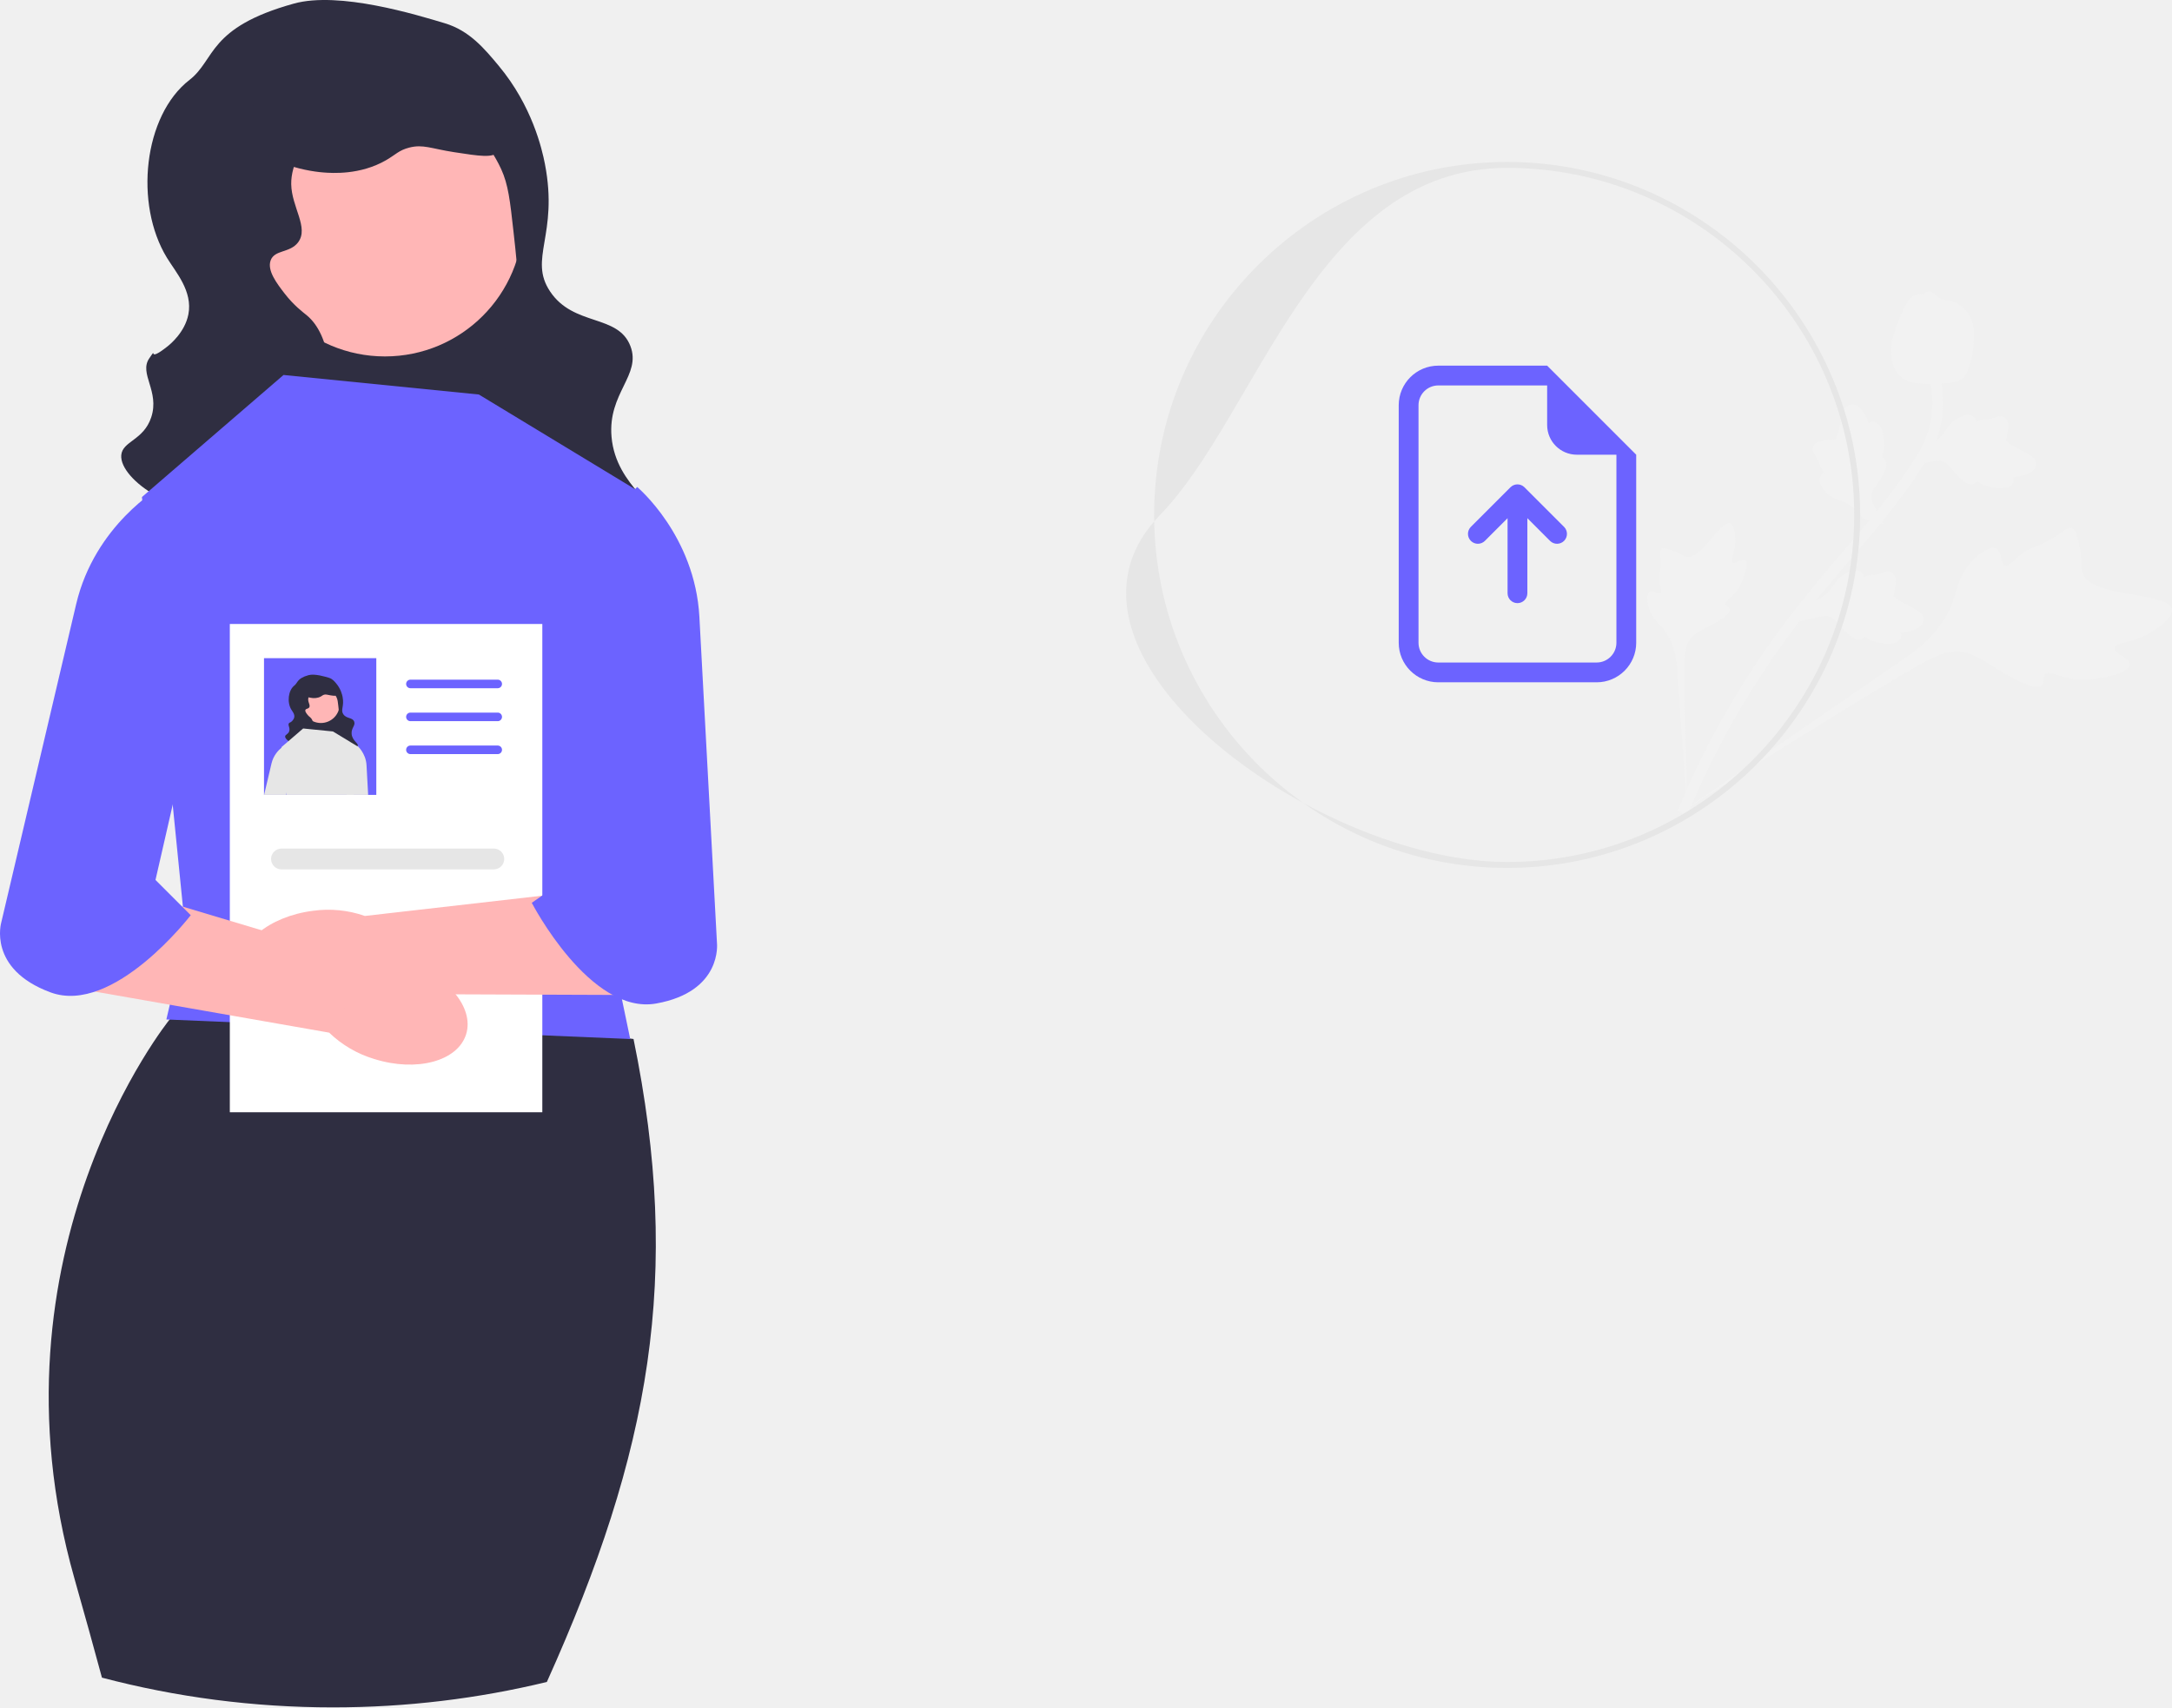
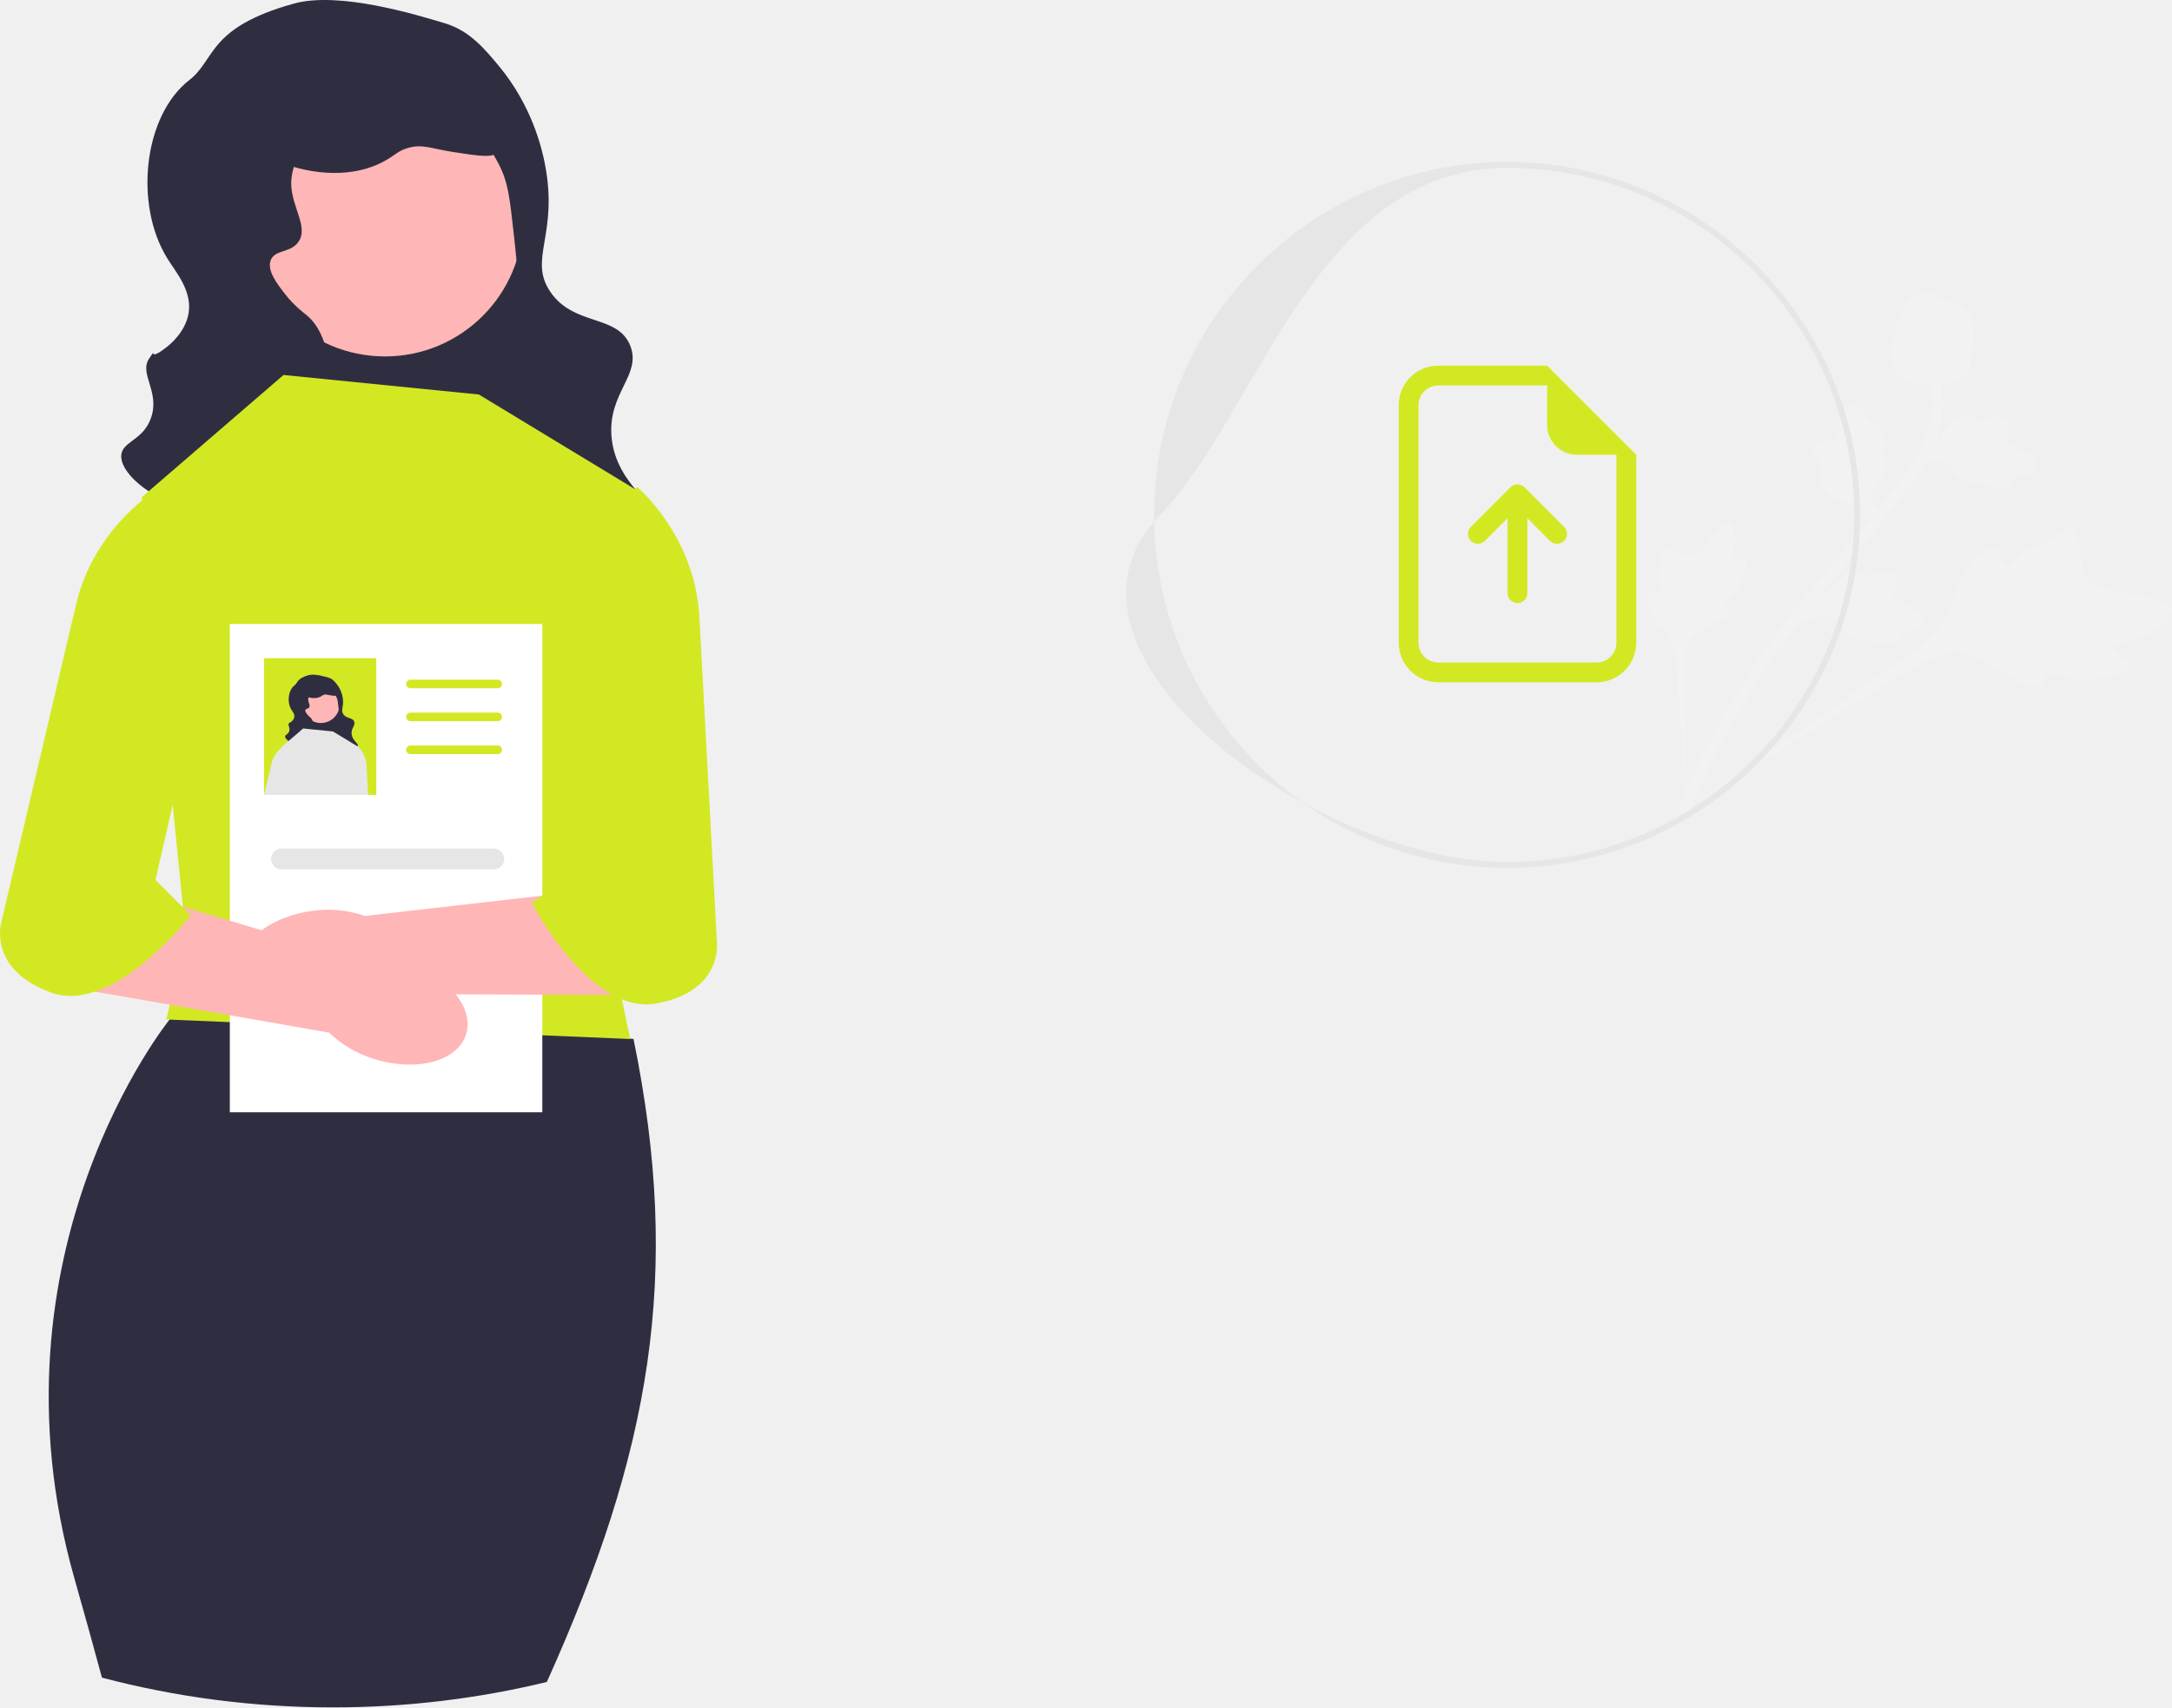
<svg xmlns="http://www.w3.org/2000/svg" width="732.198" height="575.594" viewBox="0 0 732.198 575.594">
  <g>
    <rect x="88.319" y="73.528" width="95.624" height="90.678" transform="translate(-12.96953 16.73948) rotate(-6.71736)" fill="#2f2e41" />
    <circle cx="129.773" cy="73.535" r="46.624" fill="#ffb6b6" />
    <path d="M99.033,1.22h0c-29.055,8.066-26.349,18.897-35.152,25.721-15.51,12.024-18.676,41.842-7.602,59.968,2.959,4.843,8.748,11.243,7.226,19.07-1.169,6.008-6.101,10.052-7.03,10.788-7.603,6.029-2.957-.625-6.164,4.046-3.54,5.156,3.574,11.013,.677,19.841-2.569,7.827-9.739,8.036-10.112,12.812-.641,8.223,19.481,22.235,38.722,18.68,17.131-3.165,28.237-19.271,30.913-33.522,1.793-9.547,1.168-25.531-7.132-32.362-1.164-.958-4.306-3.24-7.514-7.415-2.538-3.304-5.879-7.654-4.625-11.076,1.336-3.646,6.488-2.416,9.246-6.069,3.74-4.954-2.212-11.878-2.314-19.648-.172-13.157,16.403-30.959,36.211-30.826,22.471,.15,33.431,23.276,34.581,25.808,2.384,5.249,2.971,10.531,4.144,21.093,1.684,15.158,2.74,24.658-.862,34.963-5.181,14.822-14.063,14.332-15.311,25.044-1.946,16.702,18.132,30.88,20.424,32.456,16.986,11.684,40.719,13.003,43.921,6.447,2.886-5.907-13.629-12.623-15.126-29.76-1.297-14.851,10.147-20.773,6.353-30.63-4.177-10.85-19.132-6.501-27.067-18.393-7.407-11.1,2.908-18.957-1.739-42.957-.983-5.077-4.323-19.587-15.511-33.035-4.929-5.924-9.942-11.95-18.302-14.445-9.359-2.794-35.486-10.867-50.855-6.601l-0,0Z" fill="#2f2e41" />
    <path d="M84.207,44.469c2.395,9.998,18.206,13.173,24.852,13.674,2.815,.212,12.326,.928,21.093-4.144,3.24-1.875,4.327-3.353,7.801-4.239,4.703-1.199,7.324,.335,15.122,1.539,8.671,1.339,13.006,2.009,14.929-.098,3.143-3.444-.714-13.045-5.589-19.263-9.014-11.497-23.296-13.703-29.957-14.733-7.61-1.176-23.053-3.562-35.829,5.88-1.708,1.262-14.856,11.226-12.422,21.384h0Z" fill="#2f2e41" />
  </g>
  <g>
    <path d="M717.9,224.129c.216-2.364-5.309-3.663-5.003-5.728,.305-2.058,5.896-1.484,11.915-5.06,1.085-.645,7.925-4.709,7.351-7.905-1.088-6.059-27.856-3.672-30.227-12.506-.52-1.939,.079-4.624-1.337-10.712-.563-2.422-1.05-3.684-2.1-4.105-1.49-.598-2.812,1.019-6.568,3.361-5.633,3.512-6.616,2.343-10.674,5.461-3.012,2.315-4.053,4.175-5.327,3.762-1.804-.585-.885-4.687-2.941-5.747-2.097-1.082-5.876,1.734-8.211,4.201-4.381,4.629-4.945,9.366-6.473,13.672-1.66,4.679-5.235,11.035-13.862,17.453l-78.639,54.194c16.539-10.829,62.76-39.876,80.739-50.088,5.19-2.948,10.635-5.808,16.459-4.278,5.607,1.473,10.891,6.838,19.897,10.54,1.052,.432,3.995,1.598,5.366,.363,1.133-1.022,.159-2.754,1.203-3.723,1.4-1.3,4.288,.761,9.089,1.566,3.385,.567,6,.221,8.249-.077,.678-.09,10.807-1.494,11.094-4.64l-0-0-0,0Z" fill="#f2f2f2" />
    <path d="M588.305,188.847c-1.098-.788-3.329,1.549-4.255,.803-.922-.743,.973-3.322,.954-7.308-.003-.719-.024-5.249-1.759-5.889-3.288-1.214-9.839,12.612-14.86,11.227-1.102-.304-2.247-1.373-5.643-2.435-1.351-.422-2.111-.547-2.621-.154-.723,.559-.311,1.674-.246,4.194,.099,3.778-.759,3.923-.399,6.814,.267,2.146,.88,3.194,.309,3.7-.807,.717-2.556-.918-3.669-.215-1.136,.717-.844,3.384-.307,5.242,1.008,3.486,3.17,5.13,4.843,7.122,1.817,2.165,3.906,5.753,4.566,11.839l3.909,54.233c-.543-11.242-1.463-42.308-1.288-54.079,.051-3.398,.218-6.896,2.65-9.313,2.341-2.327,6.499-3.372,10.914-6.724,.516-.392,1.937-1.5,1.726-2.529-.174-.851-1.306-.873-1.48-1.665-.234-1.062,1.611-1.885,3.391-4.009,1.255-1.498,1.84-2.881,2.343-4.071,.152-.359,2.385-5.735,.923-6.784l-0,0-0,0Z" fill="#f2f2f2" />
    <path d="M606.598,209.551l3.6-6.365,.624-.228c2.888-1.055,5.057-2.557,6.45-4.464,.222-.303,.427-.618,.637-.938,.832-1.269,1.865-2.847,3.949-4.051,1.164-.669,4.08-2.059,5.759-.411,.456,.438,.671,.949,.765,1.433,.092-.037,.185-.074,.286-.114,1.235-.471,1.978-.518,2.693-.564,.55-.035,1.117-.071,2.176-.362,.465-.127,.848-.257,1.172-.365,.979-.327,2.202-.676,3.315,.15,1.159,.925,1.069,2.372,1.01,3.33-.104,1.709-.378,2.797-.56,3.519-.067,.263-.141,.56-.146,.665-.025,.848,3.503,2.591,4.827,3.254,2.981,1.481,5.56,2.762,5.294,5.126-.189,1.691-1.841,2.913-5.048,3.724-.999,.252-1.921,.326-2.702,.341,.238,.554,.336,1.209,.052,1.922h0c-.674,1.686-2.936,2.229-6.724,1.619-.942-.149-2.208-.354-3.671-1.071-.689-.338-1.259-.712-1.741-1.039-.207,.266-.485,.515-.872,.699-1.136,.543-2.459,.235-3.915-.974-1.619-1.306-2.773-2.63-3.792-3.796-.891-1.017-1.66-1.89-2.417-2.364-1.417-.861-3.225-.536-5.442-.022l-5.58,1.346-0-0,0-0Z" fill="#f2f2f2" />
    <path d="M635.022,176.708l-7.07-1.868-.379-.546c-1.753-2.526-3.756-4.243-5.954-5.107-.349-.137-.706-.257-1.069-.379-1.439-.483-3.227-1.082-4.92-2.792-.943-.956-3.027-3.424-1.859-5.467,.308-.552,.748-.89,1.192-1.104-.06-.08-.118-.161-.182-.248-.769-1.075-1.003-1.781-1.228-2.462-.174-.523-.352-1.062-.902-2.013-.241-.417-.464-.756-.65-1.041-.564-.864-1.213-1.959-.695-3.245,.601-1.355,2.023-1.636,2.965-1.822,1.68-.333,2.802-.344,3.546-.351,.272-.002,.578-.005,.681-.028,.827-.191,1.617-4.045,1.923-5.494,.676-3.259,1.262-6.078,3.615-6.421,1.684-.247,3.284,1.042,4.882,3.939,.497,.902,.802,1.775,1.015,2.527,.475-.371,1.084-.632,1.846-.538h0c1.802,.225,2.901,2.274,3.272,6.094,.095,.949,.217,2.226-.105,3.823-.152,.752-.369,1.398-.563,1.948,.31,.133,.621,.339,.897,.666,.813,.961,.851,2.319,.051,4.034-.852,1.898-1.841,3.349-2.71,4.631-.758,1.119-1.407,2.085-1.674,2.938-.473,1.589,.3,3.255,1.359,5.269l2.718,5.056-0-0-0,0Z" fill="#f2f2f2" />
    <path d="M644.513,157.148l3.6-6.365,.624-.228c2.888-1.055,5.057-2.557,6.45-4.464,.222-.303,.427-.618,.637-.938,.832-1.269,1.865-2.847,3.949-4.051,1.164-.669,4.08-2.059,5.759-.411,.456,.438,.671,.949,.765,1.433,.092-.037,.185-.074,.286-.114,1.235-.471,1.978-.518,2.693-.564,.55-.035,1.117-.071,2.176-.362,.465-.127,.848-.257,1.172-.365,.979-.327,2.202-.676,3.315,.15,1.159,.925,1.069,2.372,1.01,3.33-.104,1.709-.378,2.797-.56,3.519-.067,.263-.141,.56-.146,.665-.025,.848,3.503,2.591,4.827,3.254,2.981,1.481,5.56,2.762,5.294,5.126-.189,1.691-1.841,2.913-5.048,3.724-.999,.252-1.921,.326-2.702,.341,.238,.554,.336,1.209,.052,1.922h0c-.674,1.686-2.936,2.229-6.724,1.619-.942-.149-2.208-.354-3.671-1.071-.689-.338-1.259-.712-1.741-1.039-.207,.266-.485,.515-.872,.699-1.136,.543-2.459,.235-3.915-.974-1.619-1.306-2.773-2.63-3.792-3.796-.891-1.017-1.66-1.89-2.417-2.364-1.417-.861-3.225-.536-5.442-.022l-5.58,1.346-0-0,0-0Z" fill="#f2f2f2" />
    <path d="M567.846,275.798l-.674-1.666,.732-1.64-.732,1.64-1.558-.876c.074-.15,.218-.514,.448-1.08,1.261-3.099,5.094-12.531,12.586-26.333,5.23-9.635,11.134-19.158,17.552-28.31,6.428-9.166,11.825-15.721,16.162-20.991,3.272-3.974,6.455-7.709,9.558-11.346,8.287-9.718,16.114-18.899,23.34-30.104,1.614-2.501,4.972-7.707,5.903-15.16,.539-4.322,.187-8.762-1.052-13.192l3.464-.968c1.364,4.894,1.752,9.809,1.153,14.608-1.032,8.263-4.69,13.936-6.448,16.662-7.354,11.403-15.257,20.671-23.625,30.482-3.09,3.624-6.261,7.342-9.519,11.3-4.297,5.22-9.646,11.719-15.992,20.767-6.343,9.042-12.174,18.449-17.339,27.961-7.396,13.629-11.172,22.921-12.412,25.973-.663,1.629-.802,1.971-1.546,2.269v-0Z" fill="#f2f2f2" />
    <path d="M641.423,127.505c-.119-.086-.238-.177-.354-.274-2.382-1.927-3.604-5.072-3.634-9.347-.011-2.009,.582-3.863,1.763-7.561,.181-.571,1.133-3.442,3.01-6.983,1.226-2.314,1.898-3.166,2.877-3.64,1.087-.53,2.271-.592,3.407-.389,.165-.305,.402-.571,.735-.776,1.374-.855,2.578,.259,3.236,.852,.328,.307,.736,.692,1.24,1.019,.791,.516,1.367,.586,2.236,.695,.832,.104,1.867,.233,3.128,.804,2.493,1.115,3.864,3.043,4.317,3.678,2.39,3.327,2.171,6.898,1.917,11.033-.053,.828-.321,3.787-1.562,7.212-.895,2.471-1.636,3.321-2.302,3.87-1.364,1.131-2.786,1.315-6.205,1.518-3.574,.216-5.366,.323-6.738,.184-3.19-.329-5.194-.535-7.07-1.893l-0,0h-0Z" fill="#f2f2f2" />
  </g>
  <path d="M184.348,567.021c-23.12,5.608-47.273,8.573-72.114,8.573-26.907,0-53.014-3.476-77.867-10.028-2.71-10.028-5.786-21.132-9.272-33.414-31.282-110.281,32.093-188.47,32.093-188.47l15.636-12.337,140.742,18.922c16.38,79.854,5.719,139.109-29.217,216.754l0-0Z" fill="#2f2e41" />
-   <polygon points="161.422 132.995 95.581 126.411 47.847 167.562 62.661 315.704 56.077 343.686 212.449 350.27 204.219 310.766 215.741 165.916 161.422 132.995" fill="#6c63ff" />
+   <polygon points="161.422 132.995 95.581 126.411 47.847 167.562 62.661 315.704 56.077 343.686 212.449 350.27 204.219 310.766 215.741 165.916 161.422 132.995" fill="#d2e823" />
  <rect x="77.475" y="210.358" width="105.345" height="164.602" fill="#fff" />
-   <path d="M167.789,232.013h-29.435c-.796,0-1.444-.648-1.444-1.444s.648-1.444,1.444-1.444h29.435c.796,0,1.444,.648,1.444,1.444s-.648,1.444-1.444,1.444Z" fill="#6c63ff" />
-   <path d="M167.789,243.118h-29.435c-.796,0-1.444-.648-1.444-1.444s.648-1.444,1.444-1.444h29.435c.796,0,1.444,.648,1.444,1.444s-.648,1.444-1.444,1.444Z" fill="#6c63ff" />
-   <path d="M167.789,254.223h-29.435c-.796,0-1.444-.648-1.444-1.444s.648-1.444,1.444-1.444h29.435c.796,0,1.444,.648,1.444,1.444s-.648,1.444-1.444,1.444Z" fill="#6c63ff" />
+   <path d="M167.789,232.013h-29.435c-.796,0-1.444-.648-1.444-1.444s.648-1.444,1.444-1.444h29.435c.796,0,1.444,.648,1.444,1.444s-.648,1.444-1.444,1.444Z" fill="#d2e823" />
+   <path d="M167.789,243.118h-29.435c-.796,0-1.444-.648-1.444-1.444s.648-1.444,1.444-1.444h29.435c.796,0,1.444,.648,1.444,1.444s-.648,1.444-1.444,1.444Z" fill="#d2e823" />
+   <path d="M167.789,254.223h-29.435c-.796,0-1.444-.648-1.444-1.444s.648-1.444,1.444-1.444h29.435c.796,0,1.444,.648,1.444,1.444s-.648,1.444-1.444,1.444Z" fill="#d2e823" />
  <path d="M166.467,293.089H94.891c-1.936,0-3.511-1.575-3.511-3.511s1.575-3.511,3.511-3.511h71.577c1.936,0,3.511,1.575,3.511,3.511s-1.575,3.511-3.511,3.511Z" fill="#e6e6e6" />
  <path id="b-247" d="M126.201,357.02c14.241,4.463,28.088,.733,30.927-8.331s-6.404-20.027-20.651-24.49c-5.667-1.861-11.697-2.338-17.585-1.39l-60.58-18.15-38.447,27.505,91.097,15.961c4.296,4.14,9.522,7.19,15.239,8.896Z" fill="#ffb6b6" />
-   <path d="M54.051,164.27s-22.072,12.613-28.378,39.414L.448,310.891s-4.73,15.766,16.554,23.649c21.284,7.883,47.297-26.013,47.297-26.013l-11.88-11.88,22.916-100.056-21.284-32.32v-0Z" fill="#6c63ff" />
+   <path d="M54.051,164.27s-22.072,12.613-28.378,39.414L.448,310.891s-4.73,15.766,16.554,23.649c21.284,7.883,47.297-26.013,47.297-26.013l-11.88-11.88,22.916-100.056-21.284-32.32v-0Z" fill="#d2e823" />
  <path id="c-248" d="M109.781,341.175c-14.805,1.883-27.778-4.23-28.974-13.653-1.197-9.422,9.835-18.584,24.646-20.466,5.906-.833,11.926-.239,17.555,1.732l62.831-7.185,32.996,33.852-92.484-.351c-4.959,3.317-10.641,5.399-16.569,6.07Z" fill="#ffb6b6" />
-   <path d="M214.784,164.164s19.503,16.306,20.985,43.8l5.929,109.975s1.876,16.353-20.464,20.36-41.97-33.945-41.97-33.945l13.789-9.599-4.916-102.529,26.649-28.061h0Z" fill="#6c63ff" />
-   <rect x="88.997" y="221.881" width="37.859" height="46.089" fill="#6c63ff" />
+   <path d="M214.784,164.164s19.503,16.306,20.985,43.8l5.929,109.975s1.876,16.353-20.464,20.36-41.97-33.945-41.97-33.945l13.789-9.599-4.916-102.529,26.649-28.061h0Z" fill="#d2e823" />
+   <rect x="88.997" y="221.881" width="37.859" height="46.089" fill="#d2e823" />
  <path d="M99.104,256.282l-2.601,11.391-.066,.296h-7.407c.889-3.753,1.992-8.395,2.502-10.617,.642-2.699,2.321-4.444,3.391-5.317,.543-.477,.938-.691,.938-.691l3.243,4.938h-0Z" fill="#e6e6e6" />
  <path d="M124.107,267.969h-7.21l-.593-12.362,3.95-4.164,.115-.115s2.979,2.485,3.193,6.683c.115,2.09,.346,6.288,.543,9.958Z" fill="#e6e6e6" />
  <path d="M508.068,292.594c-65.617,0-119-53.383-119-119s53.383-119,119-119,119,53.383,119,119-53.383,119-119,119Zm0-236c-64.514,0-84,83-117,117-44.932,46.294,52.486,117,117,117s117-52.486,117-117-52.486-117-117-117Z" fill="#e6e6e6" />
-   <path d="M514.884,199.993c0,1.842-1.494,3.336-3.336,3.336s-3.336-1.494-3.336-3.336v-25.306l-7.646,7.653c-1.304,1.304-3.419,1.304-4.724,0s-1.304-3.419,0-4.724l13.344-13.344c1.301-1.304,3.413-1.307,4.718-.006l.006,.006,13.344,13.344c1.304,1.304,1.304,3.419,0,4.724s-3.419,1.304-4.724,0l-7.646-7.653v25.306Z" fill="#6c63ff" />
-   <path d="M551.58,216.673v-63.383l-30.023-30.023h-36.695c-7.37,0-13.344,5.974-13.344,13.344v80.062c0,7.37,5.974,13.344,13.344,13.344h53.375c7.37,0,13.344-5.974,13.344-13.344Zm-30.023-73.391c0,5.527,4.481,10.008,10.008,10.008h13.344v63.383c0,3.685-2.987,6.672-6.672,6.672h-53.375c-3.685,0-6.672-2.987-6.672-6.672v-80.062c0-3.685,2.987-6.672,6.672-6.672h36.695v13.344Z" fill="#6c63ff" />
+   <path d="M514.884,199.993c0,1.842-1.494,3.336-3.336,3.336s-3.336-1.494-3.336-3.336v-25.306l-7.646,7.653c-1.304,1.304-3.419,1.304-4.724,0s-1.304-3.419,0-4.724l13.344-13.344c1.301-1.304,3.413-1.307,4.718-.006l.006,.006,13.344,13.344c1.304,1.304,1.304,3.419,0,4.724s-3.419,1.304-4.724,0l-7.646-7.653v25.306Z" fill="#d2e823" />
+   <path d="M551.58,216.673v-63.383l-30.023-30.023h-36.695c-7.37,0-13.344,5.974-13.344,13.344v80.062c0,7.37,5.974,13.344,13.344,13.344h53.375c7.37,0,13.344-5.974,13.344-13.344Zm-30.023-73.391c0,5.527,4.481,10.008,10.008,10.008h13.344v63.383c0,3.685-2.987,6.672-6.672,6.672h-53.375c-3.685,0-6.672-2.987-6.672-6.672v-80.062c0-3.685,2.987-6.672,6.672-6.672h36.695v13.344Z" fill="#d2e823" />
  <g>
    <rect x="102.556" y="237.413" width="12.966" height="12.295" transform="translate(-27.74113 14.42648) rotate(-6.71736)" fill="#2f2e41" />
    <circle cx="108.177" cy="237.414" r="6.322" fill="#ffb6b6" />
    <path d="M104.009,227.608h0c-3.94,1.094-3.573,2.562-4.766,3.488-2.103,1.63-2.532,5.674-1.031,8.131,.401,.657,1.186,1.525,.98,2.586-.158,.815-.827,1.363-.953,1.463-1.031,.817-.401-.085-.836,.549-.48,.699,.485,1.493,.092,2.69-.348,1.061-1.321,1.09-1.371,1.737-.087,1.115,2.642,3.015,5.251,2.533,2.323-.429,3.829-2.613,4.192-4.545,.243-1.294,.158-3.462-.967-4.388-.158-.13-.584-.439-1.019-1.006-.344-.448-.797-1.038-.627-1.502,.181-.494,.88-.328,1.254-.823,.507-.672-.3-1.611-.314-2.664-.023-1.784,2.224-4.198,4.91-4.18,3.047,.02,4.533,3.156,4.689,3.499,.323,.712,.403,1.428,.562,2.86,.228,2.055,.371,3.344-.117,4.741-.702,2.01-1.907,1.943-2.076,3.396-.264,2.265,2.459,4.187,2.769,4.401,2.303,1.584,5.521,1.763,5.956,.874,.391-.801-1.848-1.712-2.051-4.035-.176-2.014,1.376-2.817,.861-4.153-.566-1.471-2.594-.882-3.67-2.494-1.004-1.505,.394-2.57-.236-5.825-.133-.688-.586-2.656-2.103-4.479-.668-.803-1.348-1.62-2.482-1.959-1.269-.379-4.812-1.474-6.896-.895l-0,0Z" fill="#2f2e41" />
    <path d="M101.999,233.472c.325,1.356,2.469,1.786,3.37,1.854,.382,.029,1.671,.126,2.86-.562,.439-.254,.587-.455,1.058-.575,.638-.163,.993,.045,2.05,.209,1.176,.182,1.764,.272,2.024-.013,.426-.467-.097-1.769-.758-2.612-1.222-1.559-3.159-1.858-4.062-1.998-1.032-.159-3.126-.483-4.858,.797-.232,.171-2.014,1.522-1.684,2.9h0Z" fill="#2f2e41" />
  </g>
  <polygon points="120.519 251.608 119.218 267.969 96.52 267.969 96.503 267.673 94.923 252.036 94.906 251.855 99.713 247.723 101.194 246.439 102.198 245.583 104.783 245.847 112.223 246.587 112.239 246.587 114.741 248.102 118.477 250.373 120.255 251.443 120.519 251.608" fill="#e6e6e6" />
</svg>
